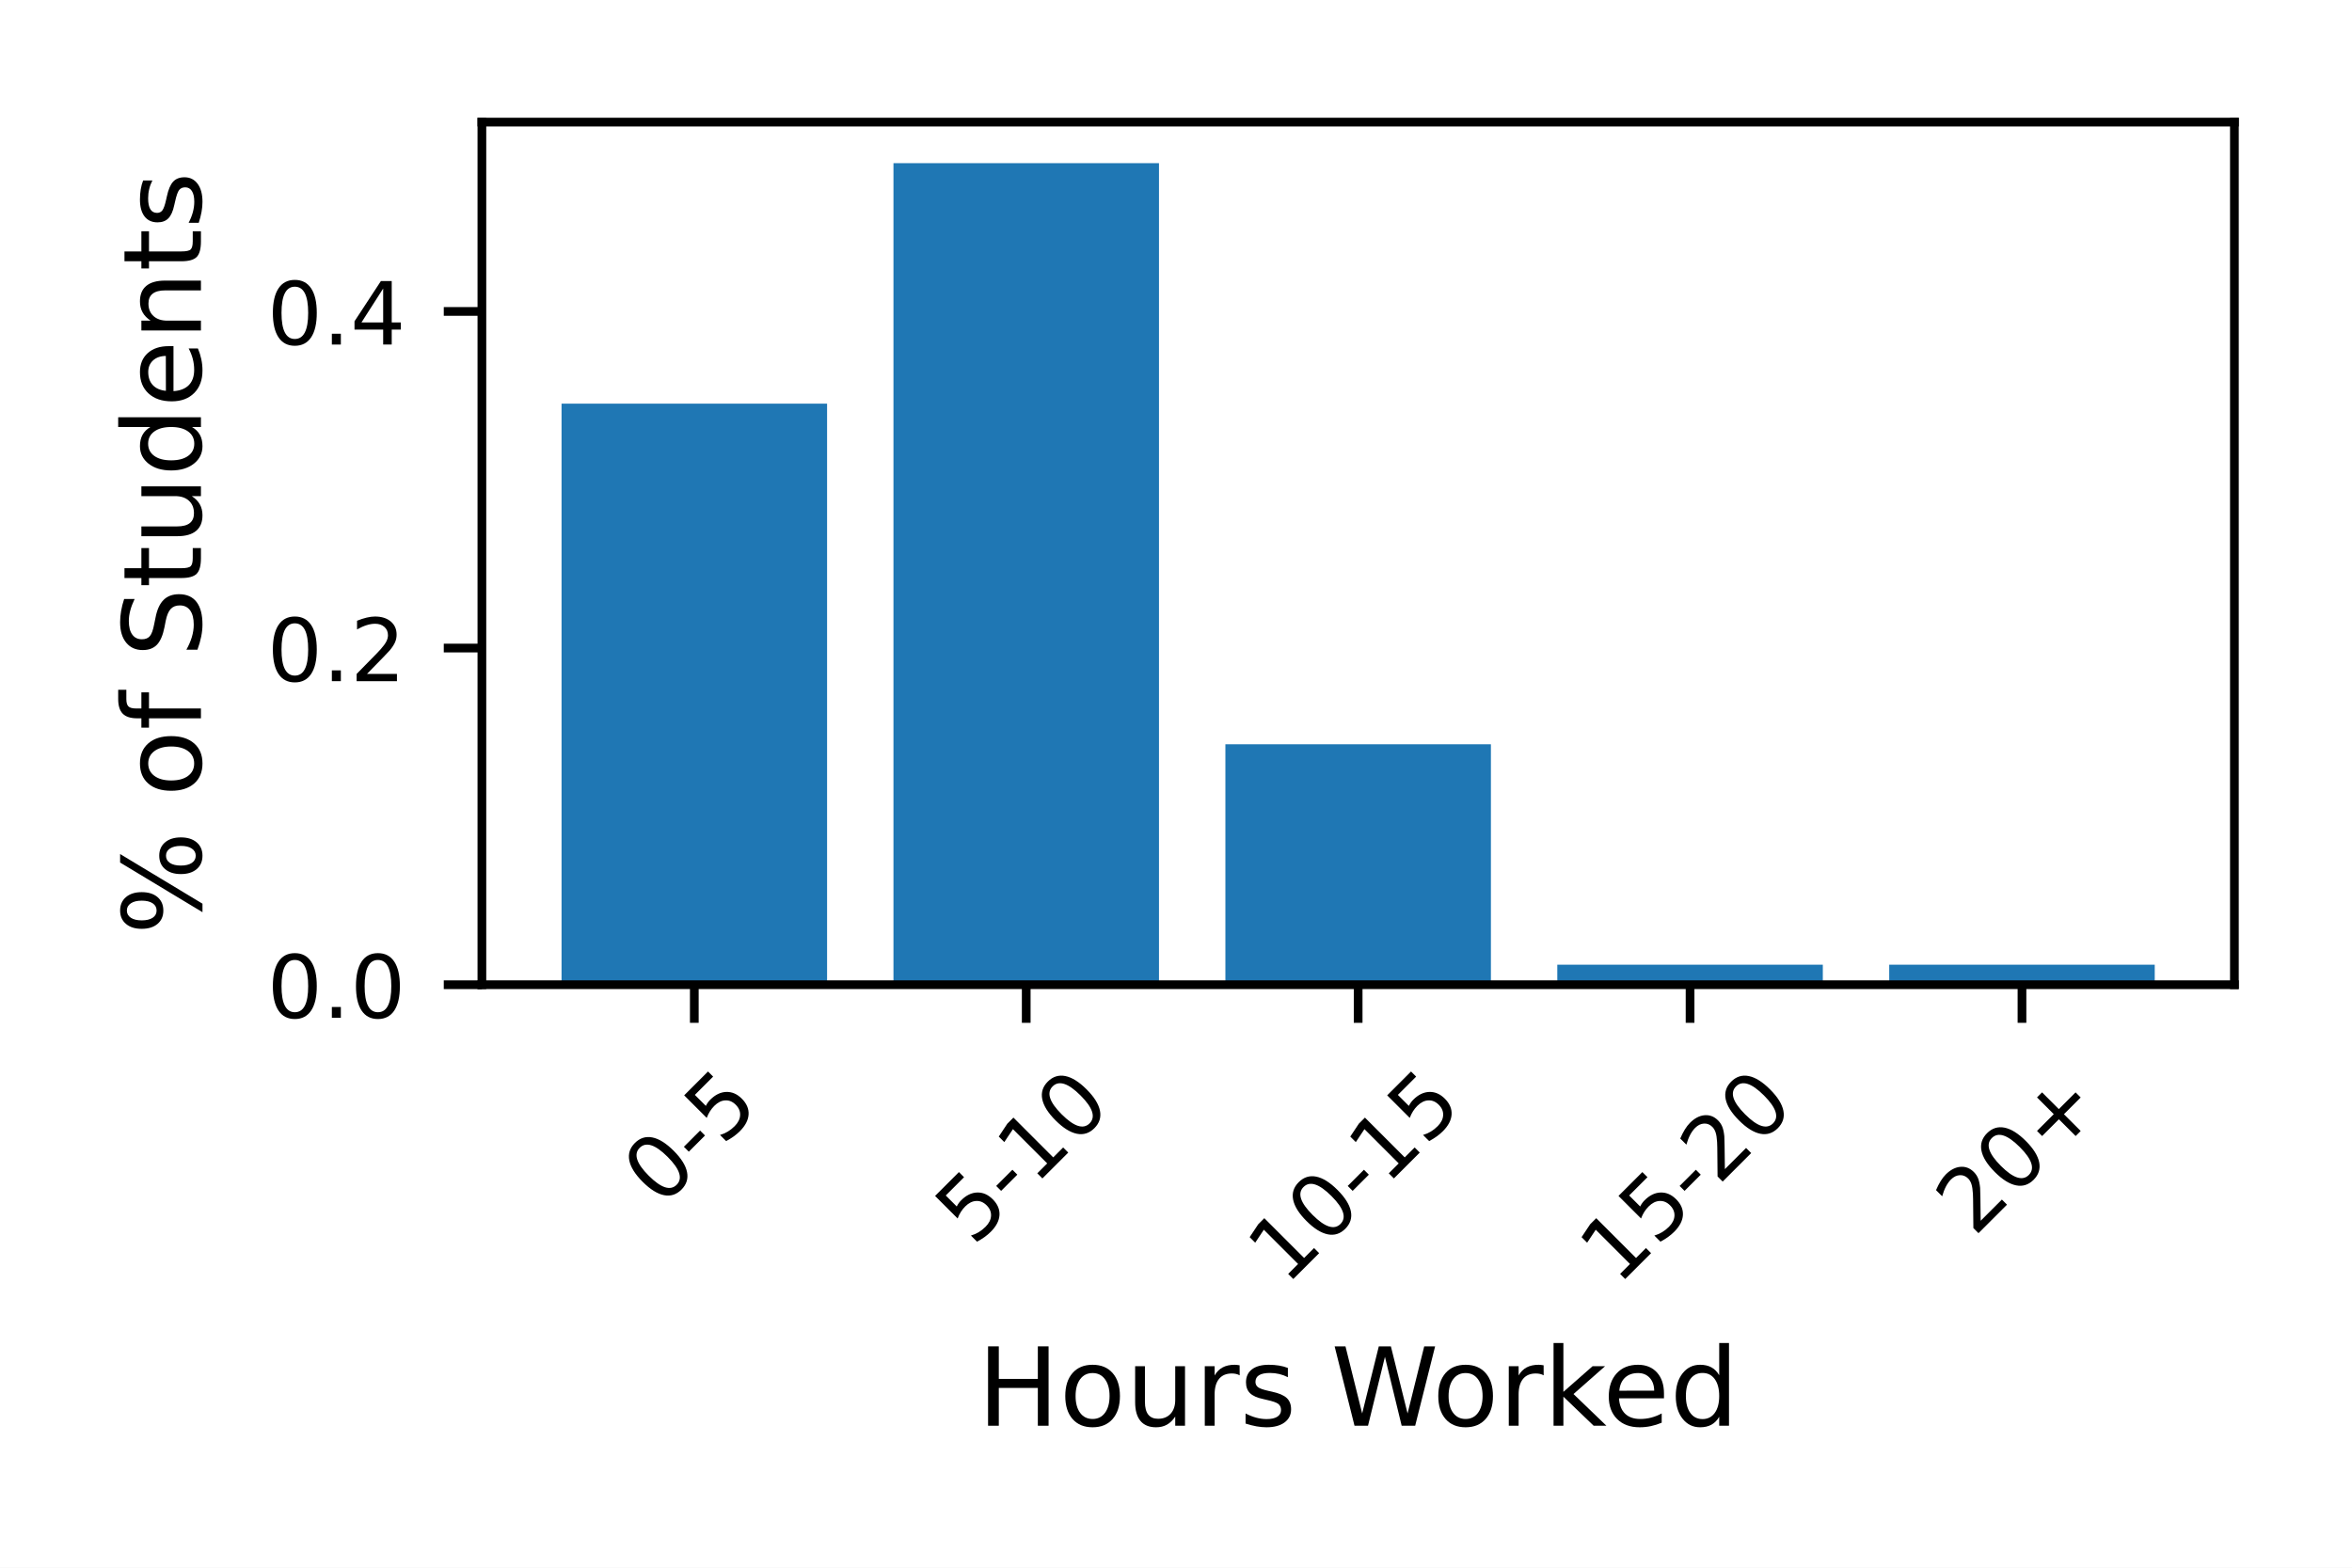
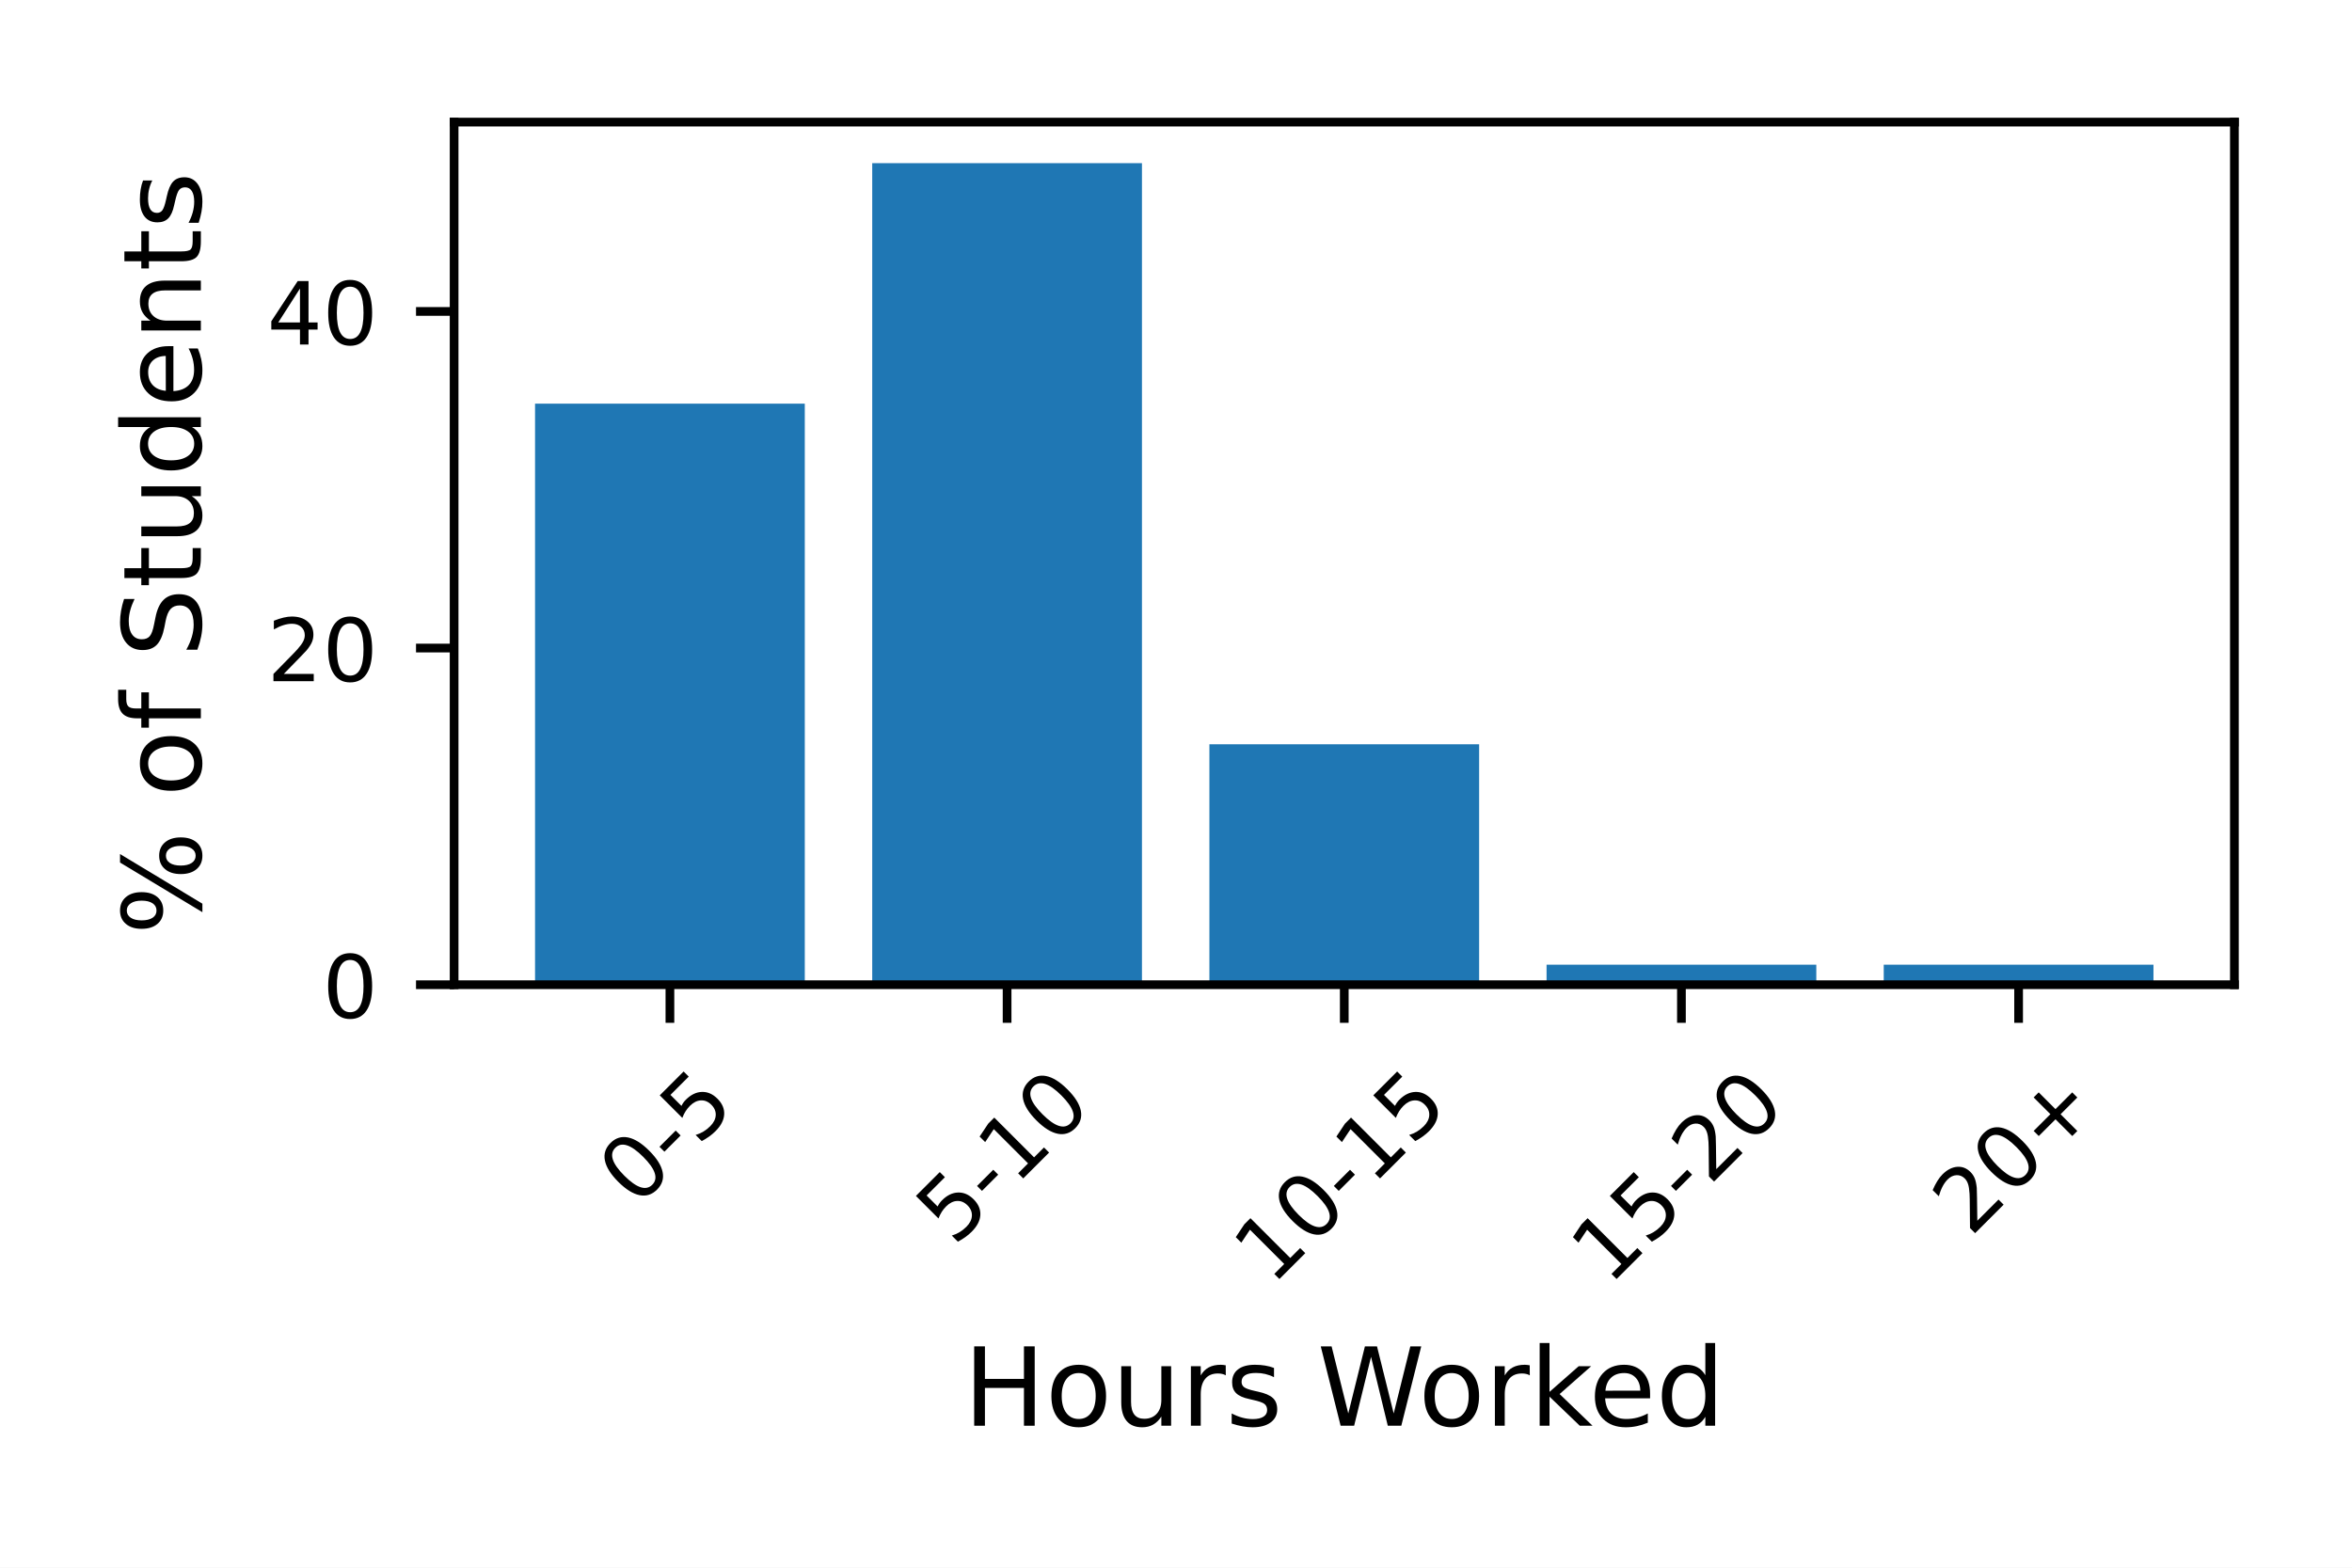
<svg xmlns="http://www.w3.org/2000/svg" xmlns:xlink="http://www.w3.org/1999/xlink" width="216pt" height="144pt" viewBox="0 0 216 144" version="1.1">
  <defs>
    <style type="text/css">*{stroke-linejoin: round; stroke-linecap: butt}</style>
  </defs>
  <g id="figure_1">
    <g id="patch_1">
      <path d="M 0 144  L 216 144  L 216 0  L 0 0  z " style="fill: #ffffff" />
    </g>
    <g id="axes_1">
      <g id="patch_2">
-         <path d="M 44.255 90.45  L 205.2 90.45  L 205.2 11.216  L 44.255 11.216  z " style="fill: #ffffff" />
+         <path d="M 41.705 90.45  L 205.2 90.45  L 205.2 11.216  L 41.705 11.216  z " style="fill: #ffffff" />
      </g>
      <g id="patch_3">
-         <path d="M 51.571 90.45  L 75.956 90.45  L 75.956 37.075  L 51.571 37.075  z " clip-path="url(#p8855170437)" style="fill: #1f77b4" />
+         <path d="M 49.137 90.45  L 73.909 90.45  L 73.909 37.075  L 49.137 37.075  z " clip-path="url(#p5489503da6)" style="fill: #1f77b4" />
      </g>
      <g id="patch_4">
-         <path d="M 82.053 90.45  L 106.438 90.45  L 106.438 14.989  L 82.053 14.989  z " clip-path="url(#p8855170437)" style="fill: #1f77b4" />
+         <path d="M 80.102 90.45  L 104.874 90.45  L 104.874 14.989  L 80.102 14.989  z " clip-path="url(#p5489503da6)" style="fill: #1f77b4" />
      </g>
      <g id="patch_5">
-         <path d="M 112.535 90.45  L 136.92 90.45  L 136.92 68.364  L 112.535 68.364  z " clip-path="url(#p8855170437)" style="fill: #1f77b4" />
+         <path d="M 111.067 90.45  L 135.838 90.45  L 135.838 68.364  L 111.067 68.364  z " clip-path="url(#p5489503da6)" style="fill: #1f77b4" />
      </g>
      <g id="patch_6">
-         <path d="M 143.017 90.45  L 167.402 90.45  L 167.402 88.61  L 143.017 88.61  z " clip-path="url(#p8855170437)" style="fill: #1f77b4" />
+         <path d="M 142.031 90.45  L 166.803 90.45  L 166.803 88.61  L 142.031 88.61  z " clip-path="url(#p5489503da6)" style="fill: #1f77b4" />
      </g>
      <g id="patch_7">
-         <path d="M 173.499 90.45  L 197.884 90.45  L 197.884 88.61  L 173.499 88.61  z " clip-path="url(#p8855170437)" style="fill: #1f77b4" />
+         <path d="M 172.996 90.45  L 197.768 90.45  L 197.768 88.61  L 172.996 88.61  z " clip-path="url(#p5489503da6)" style="fill: #1f77b4" />
      </g>
      <g id="matplotlib.axis_1">
        <g id="xtick_1">
          <g id="line2d_1">
            <defs>
-               <path id="m5e7497ad9c" d="M 0 0  L 0 3.5  " style="stroke: #000000; stroke-width: 0.8" />
-             </defs>
-             <g>
-               <use xlink:href="#m5e7497ad9c" x="63.763" y="90.45" style="stroke: #000000; stroke-width: 0.8" />
+               <path id="m263adf6185" d="M 0 0  L 0 3.5  " style="stroke: #000000; stroke-width: 0.8" />
+             </defs>
+             <g>
+               <use xlink:href="#m263adf6185" x="61.523" y="90.45" style="stroke: #000000; stroke-width: 0.8" />
            </g>
          </g>
          <g id="text_1">
-             <g transform="translate(60.70481 110.9876) rotate(-45) scale(0.08 -0.08)">
+             <g transform="translate(58.4639 110.9876) rotate(-45) scale(0.08 -0.08)">
              <defs>
                <path id="DejaVuSans-30" d="M 2034 4250  Q 1547 4250 1301 3770  Q 1056 3291 1056 2328  Q 1056 1369 1301 889  Q 1547 409 2034 409  Q 2525 409 2770 889  Q 3016 1369 3016 2328  Q 3016 3291 2770 3770  Q 2525 4250 2034 4250  z M 2034 4750  Q 2819 4750 3233 4129  Q 3647 3509 3647 2328  Q 3647 1150 3233 529  Q 2819 -91 2034 -91  Q 1250 -91 836 529  Q 422 1150 422 2328  Q 422 3509 836 4129  Q 1250 4750 2034 4750  z " transform="scale(0.015625)" />
                <path id="DejaVuSans-2d" d="M 313 2009  L 1997 2009  L 1997 1497  L 313 1497  L 313 2009  z " transform="scale(0.015625)" />
                <path id="DejaVuSans-35" d="M 691 4666  L 3169 4666  L 3169 4134  L 1269 4134  L 1269 2991  Q 1406 3038 1543 3061  Q 1681 3084 1819 3084  Q 2600 3084 3056 2656  Q 3513 2228 3513 1497  Q 3513 744 3044 326  Q 2575 -91 1722 -91  Q 1428 -91 1123 -41  Q 819 9 494 109  L 494 744  Q 775 591 1075 516  Q 1375 441 1709 441  Q 2250 441 2565 725  Q 2881 1009 2881 1497  Q 2881 1984 2565 2268  Q 2250 2553 1709 2553  Q 1456 2553 1204 2497  Q 953 2441 691 2322  L 691 4666  z " transform="scale(0.015625)" />
              </defs>
              <use xlink:href="#DejaVuSans-30" />
              <use xlink:href="#DejaVuSans-2d" x="63.623" />
              <use xlink:href="#DejaVuSans-35" x="99.707" />
            </g>
          </g>
        </g>
        <g id="xtick_2">
          <g id="line2d_2">
            <g>
-               <use xlink:href="#m5e7497ad9c" x="94.245" y="90.45" style="stroke: #000000; stroke-width: 0.8" />
+               <use xlink:href="#m263adf6185" x="92.488" y="90.45" style="stroke: #000000; stroke-width: 0.8" />
            </g>
          </g>
          <g id="text_2">
-             <g transform="translate(89.38723 114.5868) rotate(-45) scale(0.08 -0.08)">
+             <g transform="translate(87.62927 114.5868) rotate(-45) scale(0.08 -0.08)">
              <defs>
                <path id="DejaVuSans-31" d="M 794 531  L 1825 531  L 1825 4091  L 703 3866  L 703 4441  L 1819 4666  L 2450 4666  L 2450 531  L 3481 531  L 3481 0  L 794 0  L 794 531  z " transform="scale(0.015625)" />
              </defs>
              <use xlink:href="#DejaVuSans-35" />
              <use xlink:href="#DejaVuSans-2d" x="63.623" />
              <use xlink:href="#DejaVuSans-31" x="99.707" />
              <use xlink:href="#DejaVuSans-30" x="163.33" />
            </g>
          </g>
        </g>
        <g id="xtick_3">
          <g id="line2d_3">
            <g>
-               <use xlink:href="#m5e7497ad9c" x="124.728" y="90.45" style="stroke: #000000; stroke-width: 0.8" />
+               <use xlink:href="#m263adf6185" x="123.453" y="90.45" style="stroke: #000000; stroke-width: 0.8" />
            </g>
          </g>
          <g id="text_3">
-             <g transform="translate(118.0696 118.186) rotate(-45) scale(0.08 -0.08)">
+             <g transform="translate(116.7946 118.186) rotate(-45) scale(0.08 -0.08)">
              <use xlink:href="#DejaVuSans-31" />
              <use xlink:href="#DejaVuSans-30" x="63.623" />
              <use xlink:href="#DejaVuSans-2d" x="127.246" />
              <use xlink:href="#DejaVuSans-31" x="163.33" />
              <use xlink:href="#DejaVuSans-35" x="226.953" />
            </g>
          </g>
        </g>
        <g id="xtick_4">
          <g id="line2d_4">
            <g>
-               <use xlink:href="#m5e7497ad9c" x="155.21" y="90.45" style="stroke: #000000; stroke-width: 0.8" />
+               <use xlink:href="#m263adf6185" x="154.417" y="90.45" style="stroke: #000000; stroke-width: 0.8" />
            </g>
          </g>
          <g id="text_4">
-             <g transform="translate(148.5517 118.186) rotate(-45) scale(0.08 -0.08)">
+             <g transform="translate(147.7596 118.186) rotate(-45) scale(0.08 -0.08)">
              <defs>
                <path id="DejaVuSans-32" d="M 1228 531  L 3431 531  L 3431 0  L 469 0  L 469 531  Q 828 903 1448 1529  Q 2069 2156 2228 2338  Q 2531 2678 2651 2914  Q 2772 3150 2772 3378  Q 2772 3750 2511 3984  Q 2250 4219 1831 4219  Q 1534 4219 1204 4116  Q 875 4013 500 3803  L 500 4441  Q 881 4594 1212 4672  Q 1544 4750 1819 4750  Q 2544 4750 2975 4387  Q 3406 4025 3406 3419  Q 3406 3131 3298 2873  Q 3191 2616 2906 2266  Q 2828 2175 2409 1742  Q 1991 1309 1228 531  z " transform="scale(0.015625)" />
              </defs>
              <use xlink:href="#DejaVuSans-31" />
              <use xlink:href="#DejaVuSans-35" x="63.623" />
              <use xlink:href="#DejaVuSans-2d" x="127.246" />
              <use xlink:href="#DejaVuSans-32" x="163.33" />
              <use xlink:href="#DejaVuSans-30" x="226.953" />
            </g>
          </g>
        </g>
        <g id="xtick_5">
          <g id="line2d_5">
            <g>
-               <use xlink:href="#m5e7497ad9c" x="185.692" y="90.45" style="stroke: #000000; stroke-width: 0.8" />
+               <use xlink:href="#m263adf6185" x="185.382" y="90.45" style="stroke: #000000; stroke-width: 0.8" />
            </g>
          </g>
          <g id="text_5">
-             <g transform="translate(181.2831 113.687) rotate(-45) scale(0.08 -0.08)">
+             <g transform="translate(180.9741 113.687) rotate(-45) scale(0.08 -0.08)">
              <defs>
                <path id="DejaVuSans-2b" d="M 2944 4013  L 2944 2272  L 4684 2272  L 4684 1741  L 2944 1741  L 2944 0  L 2419 0  L 2419 1741  L 678 1741  L 678 2272  L 2419 2272  L 2419 4013  L 2944 4013  z " transform="scale(0.015625)" />
              </defs>
              <use xlink:href="#DejaVuSans-32" />
              <use xlink:href="#DejaVuSans-30" x="63.623" />
              <use xlink:href="#DejaVuSans-2b" x="127.246" />
            </g>
          </g>
        </g>
        <g id="text_6">
-           <g transform="translate(89.76031 130.9609) scale(0.1 -0.1)">
+           <g transform="translate(88.48531 130.9609) scale(0.1 -0.1)">
            <defs>
              <path id="DejaVuSans-48" d="M 628 4666  L 1259 4666  L 1259 2753  L 3553 2753  L 3553 4666  L 4184 4666  L 4184 0  L 3553 0  L 3553 2222  L 1259 2222  L 1259 0  L 628 0  L 628 4666  z " transform="scale(0.015625)" />
              <path id="DejaVuSans-6f" d="M 1959 3097  Q 1497 3097 1228 2736  Q 959 2375 959 1747  Q 959 1119 1226 758  Q 1494 397 1959 397  Q 2419 397 2687 759  Q 2956 1122 2956 1747  Q 2956 2369 2687 2733  Q 2419 3097 1959 3097  z M 1959 3584  Q 2709 3584 3137 3096  Q 3566 2609 3566 1747  Q 3566 888 3137 398  Q 2709 -91 1959 -91  Q 1206 -91 779 398  Q 353 888 353 1747  Q 353 2609 779 3096  Q 1206 3584 1959 3584  z " transform="scale(0.015625)" />
              <path id="DejaVuSans-75" d="M 544 1381  L 544 3500  L 1119 3500  L 1119 1403  Q 1119 906 1312 657  Q 1506 409 1894 409  Q 2359 409 2629 706  Q 2900 1003 2900 1516  L 2900 3500  L 3475 3500  L 3475 0  L 2900 0  L 2900 538  Q 2691 219 2414 64  Q 2138 -91 1772 -91  Q 1169 -91 856 284  Q 544 659 544 1381  z M 1991 3584  L 1991 3584  z " transform="scale(0.015625)" />
              <path id="DejaVuSans-72" d="M 2631 2963  Q 2534 3019 2420 3045  Q 2306 3072 2169 3072  Q 1681 3072 1420 2755  Q 1159 2438 1159 1844  L 1159 0  L 581 0  L 581 3500  L 1159 3500  L 1159 2956  Q 1341 3275 1631 3429  Q 1922 3584 2338 3584  Q 2397 3584 2469 3576  Q 2541 3569 2628 3553  L 2631 2963  z " transform="scale(0.015625)" />
              <path id="DejaVuSans-73" d="M 2834 3397  L 2834 2853  Q 2591 2978 2328 3040  Q 2066 3103 1784 3103  Q 1356 3103 1142 2972  Q 928 2841 928 2578  Q 928 2378 1081 2264  Q 1234 2150 1697 2047  L 1894 2003  Q 2506 1872 2764 1633  Q 3022 1394 3022 966  Q 3022 478 2636 193  Q 2250 -91 1575 -91  Q 1294 -91 989 -36  Q 684 19 347 128  L 347 722  Q 666 556 975 473  Q 1284 391 1588 391  Q 1994 391 2212 530  Q 2431 669 2431 922  Q 2431 1156 2273 1281  Q 2116 1406 1581 1522  L 1381 1569  Q 847 1681 609 1914  Q 372 2147 372 2553  Q 372 3047 722 3315  Q 1072 3584 1716 3584  Q 2034 3584 2315 3537  Q 2597 3491 2834 3397  z " transform="scale(0.015625)" />
              <path id="DejaVuSans-20" transform="scale(0.015625)" />
              <path id="DejaVuSans-57" d="M 213 4666  L 850 4666  L 1831 722  L 2809 4666  L 3519 4666  L 4500 722  L 5478 4666  L 6119 4666  L 4947 0  L 4153 0  L 3169 4050  L 2175 0  L 1381 0  L 213 4666  z " transform="scale(0.015625)" />
              <path id="DejaVuSans-6b" d="M 581 4863  L 1159 4863  L 1159 1991  L 2875 3500  L 3609 3500  L 1753 1863  L 3688 0  L 2938 0  L 1159 1709  L 1159 0  L 581 0  L 581 4863  z " transform="scale(0.015625)" />
              <path id="DejaVuSans-65" d="M 3597 1894  L 3597 1613  L 953 1613  Q 991 1019 1311 708  Q 1631 397 2203 397  Q 2534 397 2845 478  Q 3156 559 3463 722  L 3463 178  Q 3153 47 2828 -22  Q 2503 -91 2169 -91  Q 1331 -91 842 396  Q 353 884 353 1716  Q 353 2575 817 3079  Q 1281 3584 2069 3584  Q 2775 3584 3186 3129  Q 3597 2675 3597 1894  z M 3022 2063  Q 3016 2534 2758 2815  Q 2500 3097 2075 3097  Q 1594 3097 1305 2825  Q 1016 2553 972 2059  L 3022 2063  z " transform="scale(0.015625)" />
              <path id="DejaVuSans-64" d="M 2906 2969  L 2906 4863  L 3481 4863  L 3481 0  L 2906 0  L 2906 525  Q 2725 213 2448 61  Q 2172 -91 1784 -91  Q 1150 -91 751 415  Q 353 922 353 1747  Q 353 2572 751 3078  Q 1150 3584 1784 3584  Q 2172 3584 2448 3432  Q 2725 3281 2906 2969  z M 947 1747  Q 947 1113 1208 752  Q 1469 391 1925 391  Q 2381 391 2643 752  Q 2906 1113 2906 1747  Q 2906 2381 2643 2742  Q 2381 3103 1925 3103  Q 1469 3103 1208 2742  Q 947 2381 947 1747  z " transform="scale(0.015625)" />
            </defs>
            <use xlink:href="#DejaVuSans-48" />
            <use xlink:href="#DejaVuSans-6f" x="75.195" />
            <use xlink:href="#DejaVuSans-75" x="136.377" />
            <use xlink:href="#DejaVuSans-72" x="199.756" />
            <use xlink:href="#DejaVuSans-73" x="240.869" />
            <use xlink:href="#DejaVuSans-20" x="292.969" />
            <use xlink:href="#DejaVuSans-57" x="324.756" />
            <use xlink:href="#DejaVuSans-6f" x="417.758" />
            <use xlink:href="#DejaVuSans-72" x="478.939" />
            <use xlink:href="#DejaVuSans-6b" x="520.053" />
            <use xlink:href="#DejaVuSans-65" x="574.338" />
            <use xlink:href="#DejaVuSans-64" x="635.861" />
          </g>
        </g>
      </g>
      <g id="matplotlib.axis_2">
        <g id="ytick_1">
          <g id="line2d_6">
            <defs>
-               <path id="mdb3a71dcc4" d="M 0 0  L -3.5 0  " style="stroke: #000000; stroke-width: 0.8" />
-             </defs>
-             <g>
-               <use xlink:href="#mdb3a71dcc4" x="44.255" y="90.45" style="stroke: #000000; stroke-width: 0.8" />
+               <path id="m163c283d09" d="M 0 0  L -3.5 0  " style="stroke: #000000; stroke-width: 0.8" />
+             </defs>
+             <g>
+               <use xlink:href="#m163c283d09" x="41.705" y="90.45" style="stroke: #000000; stroke-width: 0.8" />
            </g>
          </g>
          <g id="text_7">
-             <g transform="translate(24.5325 93.48946) scale(0.08 -0.08)">
-               <defs>
-                 <path id="DejaVuSans-2e" d="M 684 794  L 1344 794  L 1344 0  L 684 0  L 684 794  z " transform="scale(0.015625)" />
-               </defs>
+             <g transform="translate(29.615 93.48946) scale(0.08 -0.08)">
              <use xlink:href="#DejaVuSans-30" />
-               <use xlink:href="#DejaVuSans-2e" x="63.623" />
-               <use xlink:href="#DejaVuSans-30" x="95.41" />
            </g>
          </g>
        </g>
        <g id="ytick_2">
          <g id="line2d_7">
            <g>
-               <use xlink:href="#mdb3a71dcc4" x="44.255" y="59.529" style="stroke: #000000; stroke-width: 0.8" />
+               <use xlink:href="#m163c283d09" x="41.705" y="59.529" style="stroke: #000000; stroke-width: 0.8" />
            </g>
          </g>
          <g id="text_8">
-             <g transform="translate(24.5325 62.56869) scale(0.08 -0.08)">
-               <use xlink:href="#DejaVuSans-30" />
-               <use xlink:href="#DejaVuSans-2e" x="63.623" />
-               <use xlink:href="#DejaVuSans-32" x="95.41" />
+             <g transform="translate(24.525 62.56869) scale(0.08 -0.08)">
+               <use xlink:href="#DejaVuSans-32" />
+               <use xlink:href="#DejaVuSans-30" x="63.623" />
            </g>
          </g>
        </g>
        <g id="ytick_3">
          <g id="line2d_8">
            <g>
-               <use xlink:href="#mdb3a71dcc4" x="44.255" y="28.609" style="stroke: #000000; stroke-width: 0.8" />
+               <use xlink:href="#m163c283d09" x="41.705" y="28.609" style="stroke: #000000; stroke-width: 0.8" />
            </g>
          </g>
          <g id="text_9">
-             <g transform="translate(24.5325 31.64792) scale(0.08 -0.08)">
+             <g transform="translate(24.525 31.64792) scale(0.08 -0.08)">
              <defs>
                <path id="DejaVuSans-34" d="M 2419 4116  L 825 1625  L 2419 1625  L 2419 4116  z M 2253 4666  L 3047 4666  L 3047 1625  L 3713 1625  L 3713 1100  L 3047 1100  L 3047 0  L 2419 0  L 2419 1100  L 313 1100  L 313 1709  L 2253 4666  z " transform="scale(0.015625)" />
              </defs>
-               <use xlink:href="#DejaVuSans-30" />
-               <use xlink:href="#DejaVuSans-2e" x="63.623" />
-               <use xlink:href="#DejaVuSans-34" x="95.41" />
+               <use xlink:href="#DejaVuSans-34" />
+               <use xlink:href="#DejaVuSans-30" x="63.623" />
            </g>
          </g>
        </g>
        <g id="text_10">
-           <g transform="translate(18.45281 85.86879) rotate(-90) scale(0.1 -0.1)">
+           <g transform="translate(18.44531 85.86879) rotate(-90) scale(0.1 -0.1)">
            <defs>
              <path id="DejaVuSans-25" d="M 4653 2053  Q 4381 2053 4226 1822  Q 4072 1591 4072 1178  Q 4072 772 4226 539  Q 4381 306 4653 306  Q 4919 306 5073 539  Q 5228 772 5228 1178  Q 5228 1588 5073 1820  Q 4919 2053 4653 2053  z M 4653 2450  Q 5147 2450 5437 2106  Q 5728 1763 5728 1178  Q 5728 594 5436 251  Q 5144 -91 4653 -91  Q 4153 -91 3862 251  Q 3572 594 3572 1178  Q 3572 1766 3864 2108  Q 4156 2450 4653 2450  z M 1428 4353  Q 1159 4353 1004 4120  Q 850 3888 850 3481  Q 850 3069 1003 2837  Q 1156 2606 1428 2606  Q 1700 2606 1854 2837  Q 2009 3069 2009 3481  Q 2009 3884 1853 4118  Q 1697 4353 1428 4353  z M 4250 4750  L 4750 4750  L 1831 -91  L 1331 -91  L 4250 4750  z M 1428 4750  Q 1922 4750 2215 4408  Q 2509 4066 2509 3481  Q 2509 2891 2217 2550  Q 1925 2209 1428 2209  Q 931 2209 642 2551  Q 353 2894 353 3481  Q 353 4063 643 4406  Q 934 4750 1428 4750  z " transform="scale(0.015625)" />
              <path id="DejaVuSans-66" d="M 2375 4863  L 2375 4384  L 1825 4384  Q 1516 4384 1395 4259  Q 1275 4134 1275 3809  L 1275 3500  L 2222 3500  L 2222 3053  L 1275 3053  L 1275 0  L 697 0  L 697 3053  L 147 3053  L 147 3500  L 697 3500  L 697 3744  Q 697 4328 969 4595  Q 1241 4863 1831 4863  L 2375 4863  z " transform="scale(0.015625)" />
              <path id="DejaVuSans-53" d="M 3425 4513  L 3425 3897  Q 3066 4069 2747 4153  Q 2428 4238 2131 4238  Q 1616 4238 1336 4038  Q 1056 3838 1056 3469  Q 1056 3159 1242 3001  Q 1428 2844 1947 2747  L 2328 2669  Q 3034 2534 3370 2195  Q 3706 1856 3706 1288  Q 3706 609 3251 259  Q 2797 -91 1919 -91  Q 1588 -91 1214 -16  Q 841 59 441 206  L 441 856  Q 825 641 1194 531  Q 1563 422 1919 422  Q 2459 422 2753 634  Q 3047 847 3047 1241  Q 3047 1584 2836 1778  Q 2625 1972 2144 2069  L 1759 2144  Q 1053 2284 737 2584  Q 422 2884 422 3419  Q 422 4038 858 4394  Q 1294 4750 2059 4750  Q 2388 4750 2728 4690  Q 3069 4631 3425 4513  z " transform="scale(0.015625)" />
              <path id="DejaVuSans-74" d="M 1172 4494  L 1172 3500  L 2356 3500  L 2356 3053  L 1172 3053  L 1172 1153  Q 1172 725 1289 603  Q 1406 481 1766 481  L 2356 481  L 2356 0  L 1766 0  Q 1100 0 847 248  Q 594 497 594 1153  L 594 3053  L 172 3053  L 172 3500  L 594 3500  L 594 4494  L 1172 4494  z " transform="scale(0.015625)" />
              <path id="DejaVuSans-6e" d="M 3513 2113  L 3513 0  L 2938 0  L 2938 2094  Q 2938 2591 2744 2837  Q 2550 3084 2163 3084  Q 1697 3084 1428 2787  Q 1159 2491 1159 1978  L 1159 0  L 581 0  L 581 3500  L 1159 3500  L 1159 2956  Q 1366 3272 1645 3428  Q 1925 3584 2291 3584  Q 2894 3584 3203 3211  Q 3513 2838 3513 2113  z " transform="scale(0.015625)" />
            </defs>
            <use xlink:href="#DejaVuSans-25" />
            <use xlink:href="#DejaVuSans-20" x="95.02" />
            <use xlink:href="#DejaVuSans-6f" x="126.807" />
            <use xlink:href="#DejaVuSans-66" x="187.988" />
            <use xlink:href="#DejaVuSans-20" x="223.193" />
            <use xlink:href="#DejaVuSans-53" x="254.98" />
            <use xlink:href="#DejaVuSans-74" x="318.457" />
            <use xlink:href="#DejaVuSans-75" x="357.666" />
            <use xlink:href="#DejaVuSans-64" x="421.045" />
            <use xlink:href="#DejaVuSans-65" x="484.521" />
            <use xlink:href="#DejaVuSans-6e" x="546.045" />
            <use xlink:href="#DejaVuSans-74" x="609.424" />
            <use xlink:href="#DejaVuSans-73" x="648.633" />
          </g>
        </g>
      </g>
      <g id="patch_8">
-         <path d="M 44.255 90.45  L 44.255 11.216  " style="fill: none; stroke: #000000; stroke-width: 0.8; stroke-linejoin: miter; stroke-linecap: square" />
+         <path d="M 41.705 90.45  L 41.705 11.216  " style="fill: none; stroke: #000000; stroke-width: 0.8; stroke-linejoin: miter; stroke-linecap: square" />
      </g>
      <g id="patch_9">
        <path d="M 205.2 90.45  L 205.2 11.216  " style="fill: none; stroke: #000000; stroke-width: 0.8; stroke-linejoin: miter; stroke-linecap: square" />
      </g>
      <g id="patch_10">
-         <path d="M 44.255 90.45  L 205.2 90.45  " style="fill: none; stroke: #000000; stroke-width: 0.8; stroke-linejoin: miter; stroke-linecap: square" />
+         <path d="M 41.705 90.45  L 205.2 90.45  " style="fill: none; stroke: #000000; stroke-width: 0.8; stroke-linejoin: miter; stroke-linecap: square" />
      </g>
      <g id="patch_11">
-         <path d="M 44.255 11.216  L 205.2 11.216  " style="fill: none; stroke: #000000; stroke-width: 0.8; stroke-linejoin: miter; stroke-linecap: square" />
+         <path d="M 41.705 11.216  L 205.2 11.216  " style="fill: none; stroke: #000000; stroke-width: 0.8; stroke-linejoin: miter; stroke-linecap: square" />
      </g>
    </g>
  </g>
  <defs>
-     <clipPath id="p8855170437">
-       <rect x="44.255" y="11.216" width="160.945" height="79.234" />
+     <clipPath id="p5489503da6">
+       <rect x="41.705" y="11.216" width="163.495" height="79.234" />
    </clipPath>
  </defs>
</svg>
